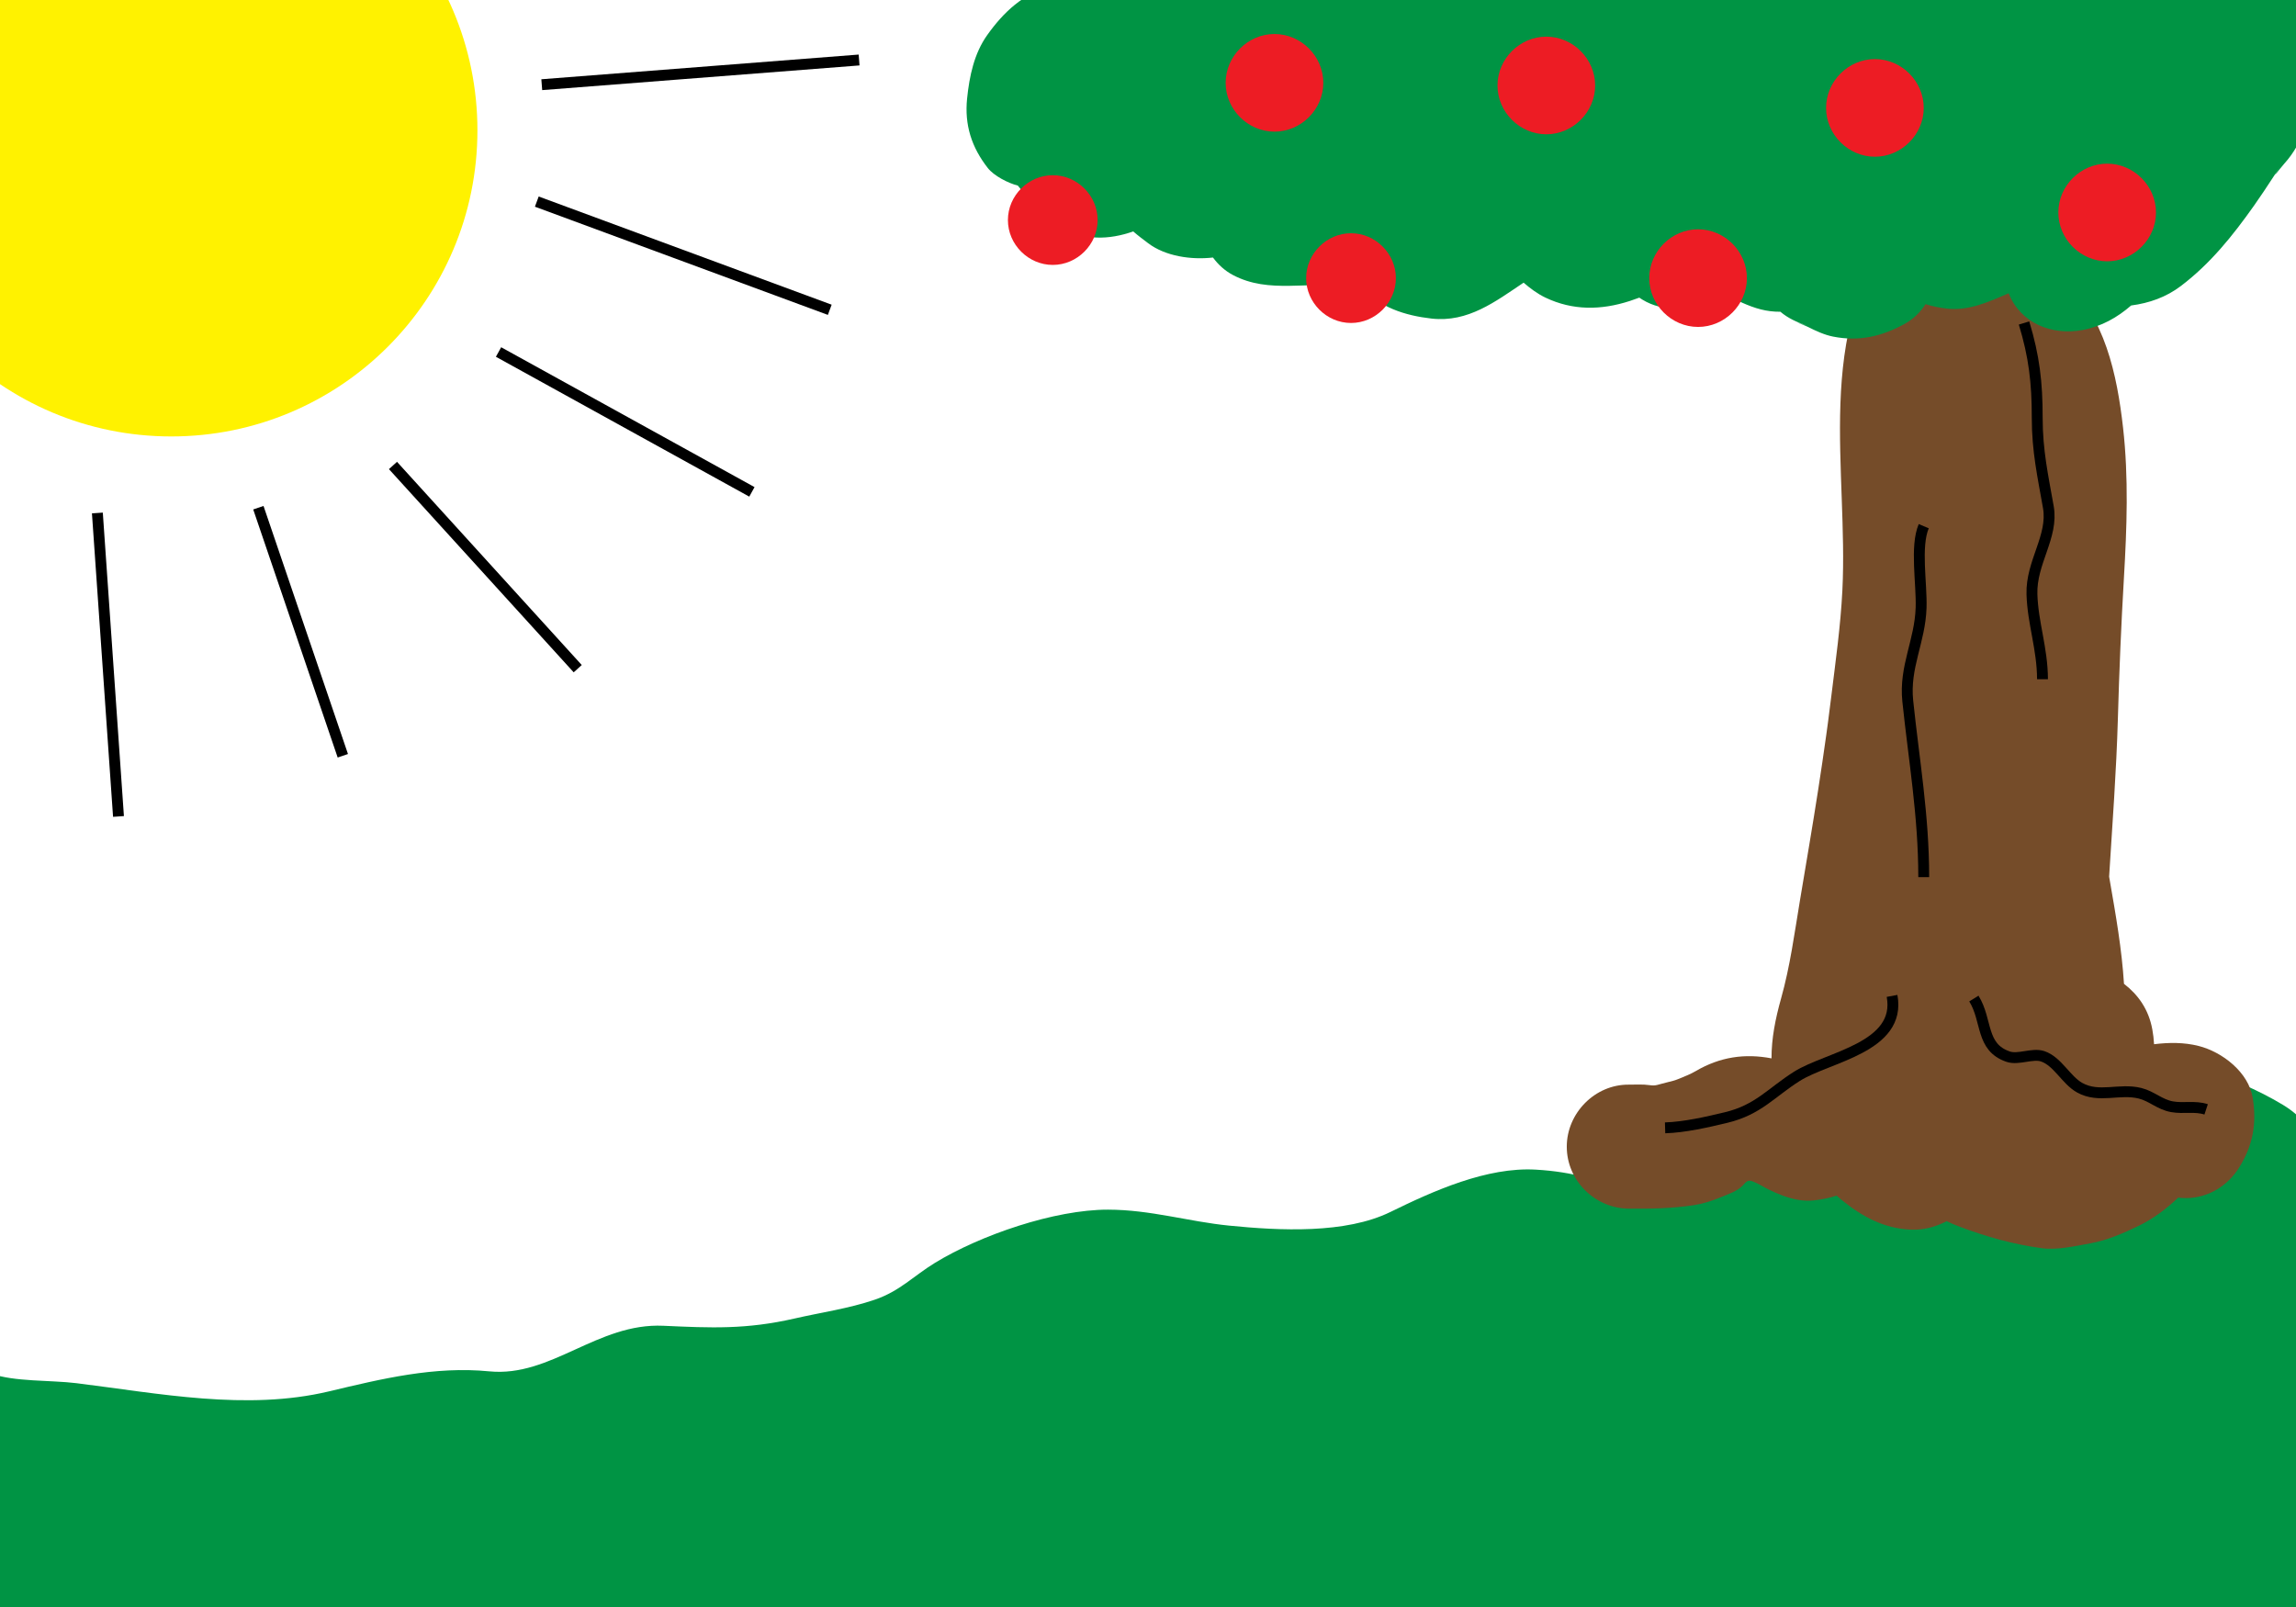
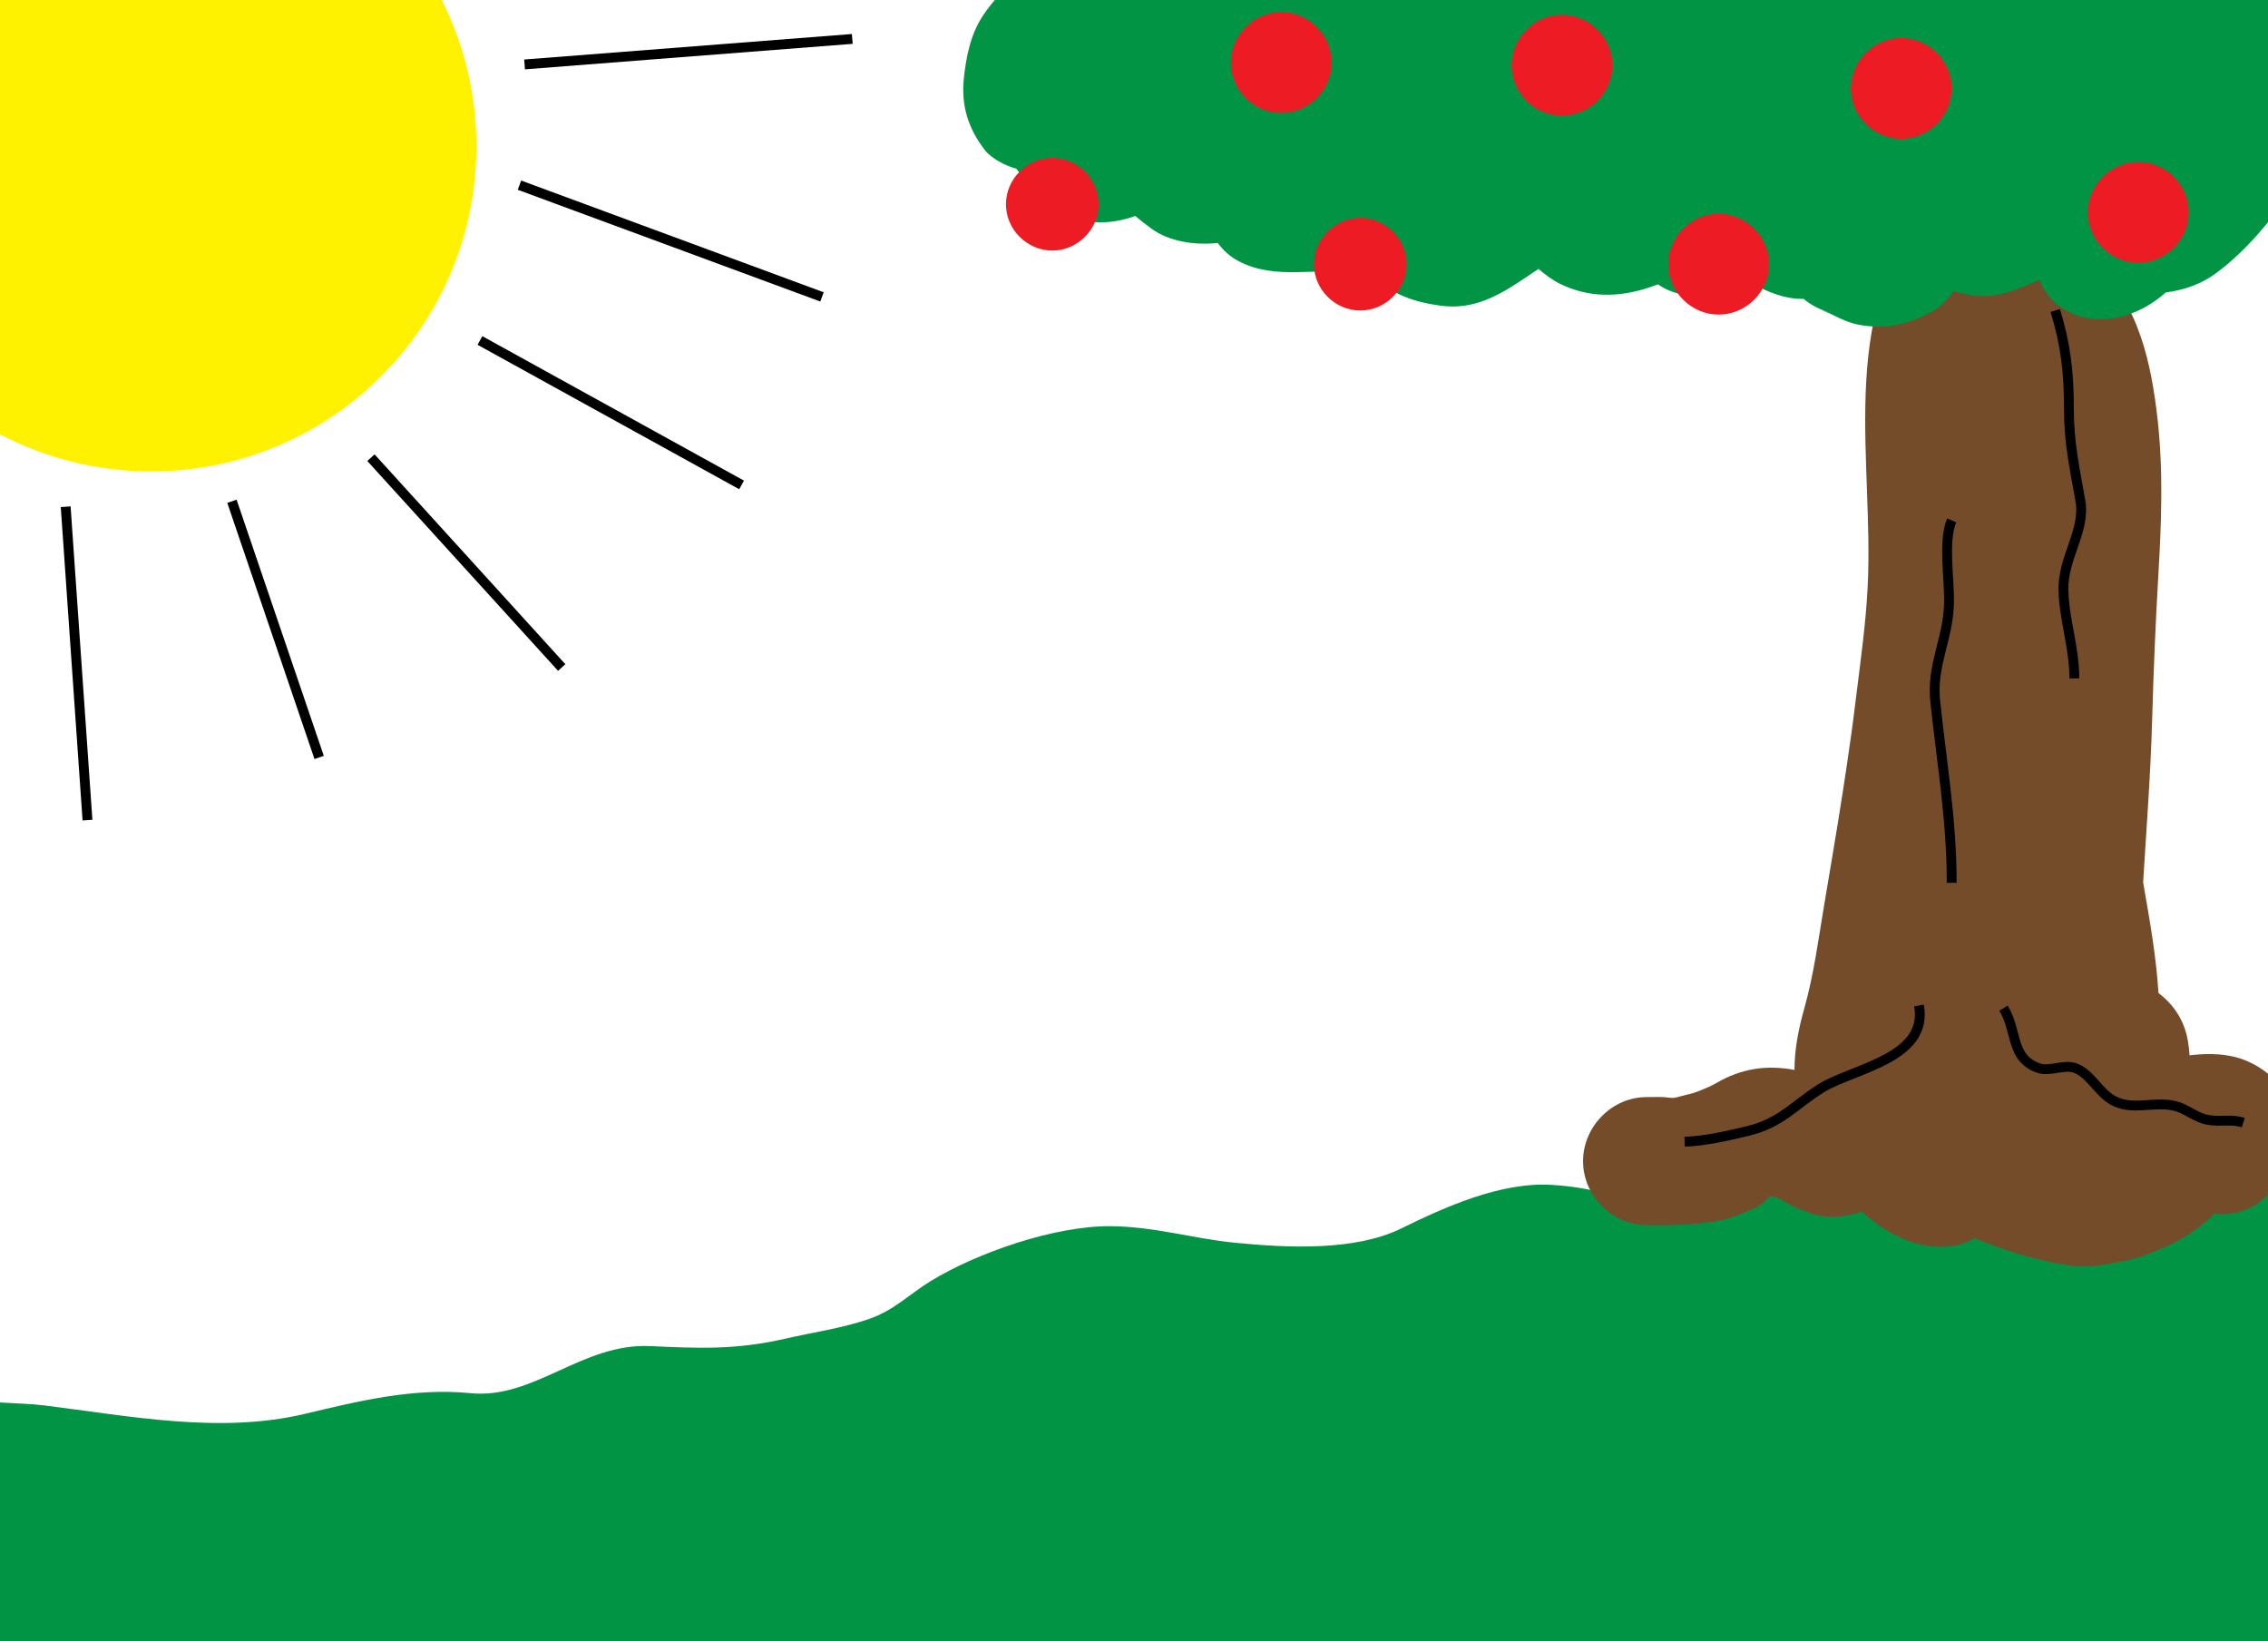
- <svg xmlns="http://www.w3.org/2000/svg" width="10.991in" height="7.692in">
+ <svg xmlns="http://www.w3.org/2000/svg" width="11.998in" height="8.681in">
  <g>
-     <path fill="#009444" d="m1089.061,710.451c2.55,-16.202 3.63,-32.755 3.613,-49.157c-0.033,-32.24 2.309,-64.628 -8.803,-95.09c-7.526,-20.63 -15.094,-46.609 -34.786,-58.432c-23.759,-14.266 -50.32,-20.906 -77.514,-24.489c-37.457,-4.935 -76.917,1.124 -112.993,11.492c-19.016,5.464 -38.794,12.579 -56.337,21.604c-13.844,7.123 -25.98,17.837 -38.149,27.618c-3.54,2.632 -7.151,5.174 -10.875,7.529c-0.778,-0.439 -1.556,-0.874 -2.342,-1.3c-14.753,-7.995 -28.294,-11.657 -44.989,-12.643c-22.584,-1.333 -47.285,9.827 -66.91,19.447c-20.626,10.111 -50.801,8.614 -74.183,6.273c-18.774,-1.879 -36.073,-7.308 -55.609,-7.333c-24.534,-0.03 -58.637,11.681 -79.545,24.465c-9.802,5.993 -16.111,12.996 -27.684,16.937c-11.929,4.063 -24.517,5.815 -36.765,8.62c-22.267,5.103 -38.484,4.346 -60.311,3.345c-30.377,-1.392 -51.525,23.744 -79.993,20.951c-25.237,-2.477 -49.357,3.406 -73.702,9.205c-37.923,9.032 -78.277,0.907 -116.084,-3.771c-11.755,-1.453 -28.566,-0.571 -39.22,-4.432c-5.157,18.33 -1.896,46.646 -0.861,66.648c0.798,15.406 2.46,28.665 2.022,44.058c-0.354,12.439 -14.559,41.744 -5.659,51.698c3.964,4.432 32.106,0.719 37.508,3.639c8.315,4.495 20.353,4.78 29.387,5.525c21.866,1.802 44.015,1.428 65.891,3.092c50.901,3.871 101.711,-3.008 152.451,-6.108c20.661,-1.263 41.489,-6 61.671,-6.511c24.11,-0.611 48.929,5.579 72.477,10.005c18.943,3.561 37.618,3.028 57.241,3.971c29.2,1.405 58.769,5.875 88.21,8.756c37.815,3.701 76.04,4.317 114.306,4.317c51.83,0 104.886,4.474 156.467,1.339c61.374,-3.733 125.18,0.571 184.619,-17.376c18.667,-5.635 39.004,-11.297 54.334,-23.943c17.896,-14.762 13.457,-27.523 18.506,-47.359c1.886,-7.418 3.409,-14.966 4.61,-22.589z" id="svg_5" />
-     <path fill="#754C29" d="m1035.246,504.599c-1.892,-11.799 -14,-21.118 -24.848,-23.863c-6.785,-1.717 -13.658,-1.633 -20.489,-0.802c-0.126,-2.337 -0.405,-4.627 -0.801,-6.799c-1.693,-9.291 -6.558,-15.969 -13.023,-20.967c-0.992,-15.857 -3.771,-31.679 -6.518,-47.443c-0.104,-0.599 -0.205,-1.199 -0.309,-1.799c1.493,-24.179 3.329,-48.339 4.017,-72.56c0.614,-21.639 1.511,-43.112 2.781,-64.729c1.35,-22.973 2.203,-46.174 -0.399,-69.093c-2.74,-24.126 -8.295,-51.251 -27.475,-68.102c-7.778,-6.832 -17.426,-10.164 -27.731,-7.329c-6.837,1.881 -13.45,6.747 -17.197,13.076c-5.659,-7.799 -13.738,-12.882 -23.741,-12.882c-12.809,0 -23.948,8.721 -27.484,20.926c-8.13,28.056 -6.669,58.153 -5.65,87.001c0.496,14.043 0.99,28.102 0.29,42.148c-0.813,16.307 -3.129,32.647 -5.116,48.845c-0.471,3.834 -0.963,7.665 -1.46,11.496c-0.072,0.54 -0.129,0.974 -0.176,1.324c-0.221,1.613 -0.44,3.227 -0.664,4.839c-1.162,8.371 -2.408,16.732 -3.701,25.085c-2.631,17.008 -5.56,33.97 -8.388,50.947c-2.518,15.106 -4.529,30.277 -8.675,45.035c-2.599,9.247 -4.416,18.41 -4.38,27.481c-12.238,-2.326 -23.624,-0.719 -34.836,5.856c-2.433,1.426 -4.878,2.347 -7.471,3.436c-1.844,0.775 -3.918,1.359 -5.861,1.778c-1.497,0.324 -2.948,0.827 -4.44,1.169c-1.299,0.297 -2.203,0.25 -3.463,0.063c-3.046,-0.449 -6.437,-0.199 -9.516,-0.224c-15.539,-0.13 -28.503,13.064 -28.503,28.502c0,15.636 12.967,28.373 28.503,28.503c10.255,0.086 19.752,-0.079 29.969,-1.625c4.14,-0.627 8.153,-1.928 12.018,-3.509c3.437,-1.405 7.736,-2.797 10.32,-5.444c0.837,-0.859 1.568,-2.04 2.836,-2.234c1.074,-0.165 2.379,0.508 3.315,0.928c1.96,0.877 3.679,2.04 5.593,2.975c2.226,1.087 4.49,2.101 6.816,2.952c4.547,1.663 9.42,2.712 14.277,2.149c3.801,-0.44 7.122,-1.119 10.364,-2.167c0.773,0.67 1.542,1.343 2.336,1.988c9.382,7.613 19.269,13.061 31.639,13.621c6.342,0.287 11.606,-1.35 16.599,-3.866c1.757,0.848 3.684,1.66 5.954,2.517c12.3,4.643 24.743,8.141 37.782,9.891c7.115,0.956 15.562,-1.03 22.391,-2.262c7.643,-1.381 15.023,-4.594 21.958,-7.95c6.85,-3.315 12.868,-7.851 18.316,-13.035c1.105,0.137 2.244,0.218 3.435,0.218c10.251,0 19.277,-5.516 24.612,-14.117c6.343,-10.232 8.086,-20.151 6.194,-31.948z" id="svg_6" />
-     <path fill="none" stroke-width="5" stroke-miterlimit="10" d="m884.06,241.835c-3.97,9.403 -0.848,26.312 -1.213,37.536c-0.502,15.439 -7.758,27.093 -6.128,42.783c2.83,27.233 7.34,52.608 7.34,80.993" id="svg_7" stroke="#000000" />
-     <path fill="none" stroke-width="5" stroke-miterlimit="10" d="m930.149,148.444c4.665,15.318 6.065,27.276 6.065,43.601c0,15.305 2.632,26.889 5.113,41.03c2.383,13.583 -7.97,25.292 -7.539,40.025c0.391,13.367 4.804,24.893 4.851,39.083" id="svg_8" stroke="#000000" />
-     <path fill="none" stroke-width="5" stroke-miterlimit="10" d="m869.505,457.727c4.388,23.751 -29.601,28.033 -43.719,36.956c-11.896,7.519 -17.76,15.382 -32.484,18.929c-8.721,2.102 -19.229,4.496 -28.103,4.758" id="svg_9" stroke="#000000" />
-     <path fill="none" stroke-width="5" stroke-miterlimit="10" d="m907.104,458.94c6.298,10.198 3.005,22.341 15.736,26.708c4.684,1.607 11.199,-1.715 15.832,-0.177c6.951,2.307 10.729,10.928 17.074,14.457c8.861,4.929 18.202,0.171 27.739,2.556c5.426,1.356 8.968,5.155 14.653,6.181c5.383,0.972 10.505,-0.496 15.701,1.217" id="svg_10" stroke="#000000" />
-     <path fill="#009444" d="m1061.598,39.681c-0.413,-6.115 -1.504,-12.587 -3.562,-18.687c0.019,-0.181 0.037,-0.361 0.056,-0.547c1.759,-7.019 1.471,-13.96 -2.663,-21.019c-3.779,-6.451 -9.781,-10.856 -16.565,-12.835c-4.381,-5.545 -10.404,-9.711 -17.873,-11.382c-13.502,-3.019 -24.942,1.533 -37.078,6.715c-0.099,0.042 -0.199,0.087 -0.298,0.13c-6.75,-2.774 -12.746,-4.701 -20.718,-5.235c-6.84,-0.458 -13.976,1.469 -20.794,3.13c-4.642,-3.107 -9.782,-5.611 -15.242,-6.841c-11.285,-2.541 -21.621,-0.478 -31.974,4.211c-0.583,-0.392 -1.164,-0.792 -1.766,-1.158c-9.509,-5.787 -20.435,-6.146 -30.996,-3.737c-5.289,1.207 -10.474,3.449 -15.38,6.346c-6.622,-5.303 -14.222,-9.315 -22.465,-11.497c-12.848,-3.401 -24.721,-1.37 -36.606,3.762c-1.688,0.729 -3.315,1.563 -4.931,2.423c-5.556,-1.838 -10.601,-4.009 -17.309,-3.874c-10.815,0.218 -21.292,2.993 -31.341,6.739c-4.178,1.557 -8.319,3.206 -12.532,4.67c-0.907,0.315 -1.824,0.598 -2.745,0.866c-4.576,-1.065 -9.235,-1.7 -13.91,-2.224c-0.629,-0.07 -1.259,-0.141 -1.888,-0.211c6.186,0.963 4.88,0.82 -3.914,-0.428c-1.817,-0.101 -3.532,-0.069 -5.344,0.09c-5.553,0.489 -10.893,1.412 -16.186,3.073c-2.688,0.844 -5.328,1.825 -8.004,2.705c-0.263,-0.204 -0.529,-0.408 -0.791,-0.608c-3.736,-2.845 -7.578,-4.411 -12.056,-6.154c-11.948,-4.65 -23.931,-2.474 -33.944,4.182c-9.222,-1.748 -19.461,-0.146 -28.64,0.319c-1.971,0.099 -3.943,0.169 -5.917,0.229c-0.372,0.011 -0.673,0.028 -0.925,0.047c-3.125,-0.809 -6.183,-1.936 -9.286,-2.81c-5.438,-1.534 -11.329,-2.224 -16.958,-2.207c-8.763,0.027 -15.321,2.95 -23.182,6.277c-1.476,0.625 -2.918,1.343 -4.362,2.046c-12.2,-2.486 -22.977,0.539 -33.086,6.991c-5.706,-0.837 -11.361,-1.047 -17.137,0.412c-12.909,3.26 -22.123,12.004 -29.61,22.535c-6.05,8.508 -8.181,18.943 -9.234,29.068c-1.267,12.194 2.027,22.476 9.534,32.061c2.759,3.522 9.28,6.928 13.772,8.044c1.014,1.276 2.036,2.546 3.067,3.805c4.766,5.813 10.317,10.814 16.636,14.929c10.368,6.751 22.362,6.199 33.325,2.337c2.163,1.891 4.468,3.597 6.867,5.417c7.879,5.973 19.722,7.73 29.781,6.575c2.397,3.235 5.362,6.036 9.245,8.079c8.284,4.358 16.853,5.066 25.992,4.922c6.996,-0.11 13.948,-0.526 20.948,-0.434c3.739,0.05 7.334,-0.252 10.835,-0.832c0.365,0.471 0.722,0.945 1.098,1.411c7.892,9.765 20.415,13.571 32.313,14.912c16.818,1.896 29.382,-7.856 42.327,-16.505c3.052,2.65 6.374,5.121 9.973,6.843c12.629,6.042 25.639,5.854 38.857,1.572c1.46,-0.473 2.902,-0.997 4.342,-1.529c0.469,0.314 0.939,0.626 1.403,0.912c9.8,6.044 22.282,4.545 33.053,2.782c3.338,-0.321 6.675,-0.619 9.946,-1.44c0.576,-0.144 1.147,-0.309 1.716,-0.489c0.352,0.183 0.704,0.366 1.067,0.528c5.921,2.623 11.16,4.245 17.647,4.194c3.568,3.021 7.749,4.903 12.366,6.403c-9.019,-2.93 -2.085,-0.636 0.307,0.57c3.616,1.824 7.486,3.634 11.496,4.438c11.906,2.386 22.54,-0.061 33.046,-5.902c3.975,-2.21 7.156,-5.348 9.48,-9.006c3.303,1.033 6.729,1.717 10.126,2.082c9.669,1.039 19.019,-3.137 27.589,-6.877c0.162,-0.072 0.318,-0.154 0.48,-0.227c5.397,13.753 19.798,19.563 34.055,16.9c8.612,-1.608 15.925,-5.77 22.231,-11.26c8.337,-1.098 16.103,-3.813 22.919,-8.994c13.567,-10.313 23.72,-23.007 33.551,-36.887c3.06,-4.321 5.975,-8.745 8.866,-13.18c1.04,-1.596 2.088,-3.187 3.132,-4.78c-5.146,7.847 -0.012,0.78 1.93,-1.362c8.664,-9.565 12.704,-22.677 11.836,-35.525l0,0z" id="svg_11" />
-     <path fill="#ED1C24" d="m483.81,80.523c-11.24,0 -20.619,9.379 -20.619,20.619s9.379,20.619 20.619,20.619s20.619,-9.379 20.619,-20.619s-9.379,-20.619 -20.619,-20.619z" id="svg_12" />
-     <path fill="#ED1C24" d="m620.865,107.206c-11.24,0 -20.619,9.379 -20.619,20.619s9.379,20.619 20.619,20.619s20.619,-9.379 20.619,-20.619s-9.379,-20.619 -20.619,-20.619z" id="svg_13" />
-     <path fill="#ED1C24" d="m585.692,15.634c-12.232,0 -22.438,10.206 -22.438,22.438s10.206,22.438 22.438,22.438s22.438,-10.206 22.438,-22.438s-10.206,-22.438 -22.438,-22.438z" id="svg_14" />
-     <path fill="#ED1C24" d="m780.359,105.387c-12.232,0 -22.438,10.206 -22.438,22.438s10.206,22.438 22.438,22.438s22.438,-10.206 22.438,-22.438s-10.206,-22.438 -22.438,-22.438z" id="svg_15" />
-     <path fill="#ED1C24" d="m710.618,16.847c-12.232,0 -22.438,10.206 -22.438,22.438s10.206,22.438 22.438,22.438s22.438,-10.206 22.438,-22.438s-10.206,-22.438 -22.438,-22.438z" id="svg_16" />
-     <path fill="#ED1C24" d="m968.355,75.222c-12.232,0 -22.438,10.206 -22.438,22.438s10.207,22.438 22.438,22.438s22.438,-10.206 22.438,-22.438s-10.207,-22.438 -22.438,-22.438z" id="svg_17" />
-     <path fill="#ED1C24" d="m861.621,27.156c-12.232,0 -22.438,10.206 -22.438,22.438s10.206,22.438 22.438,22.438s22.438,-10.206 22.438,-22.438s-10.206,-22.438 -22.438,-22.438z" id="svg_18" />
-     <path id="svg_19" d="m-61.986,59.899c0,-77.731 62.962,-140.694 140.694,-140.694c77.731,0 140.694,62.962 140.694,140.694c0,77.731 -62.962,140.694 -140.694,140.694c-77.731,0 -140.694,-62.962 -140.694,-140.694z" stroke-width="5" fill="#FFF200" />
-     <line fill="none" stroke-width="5" stroke-miterlimit="10" x1="44.749" y1="235.771" x2="54.452" y2="375.252" id="svg_20" stroke="#000000" />
-     <line fill="none" stroke-width="5" stroke-miterlimit="10" x1="118.735" y1="233.345" x2="157.547" y2="347.355" id="svg_21" stroke="#000000" />
-     <line fill="none" stroke-width="5" stroke-miterlimit="10" x1="180.591" y1="213.939" x2="265.493" y2="307.331" id="svg_22" stroke="#000000" />
-     <line fill="none" stroke-width="5" stroke-miterlimit="10" x1="229.106" y1="161.785" x2="345.543" y2="226.068" id="svg_23" stroke="#000000" />
-     <path fill="none" stroke-width="5" stroke-dasharray="null" stroke-linejoin="null" stroke-linecap="null" d="m246.69,92.657l134.629,49.728" id="svg_24" stroke="#000000" />
-     <path fill="none" stroke-width="5" d="m248.973,38.924l145.83,-11.348" id="svg_25" stroke="#000000" />
+     <path id="svg_5" d="m1225.115,799.06c2.91,-18.489 4.143,-37.38 4.123,-56.097c-0.037,-36.792 2.635,-73.753 -10.046,-108.515c-8.589,-23.543 -17.226,-53.189 -39.698,-66.682c-27.114,-16.28 -57.425,-23.858 -88.458,-27.947c-42.746,-5.632 -87.777,1.283 -128.946,13.114c-21.7,6.235 -44.271,14.355 -64.291,24.654c-15.798,8.129 -29.648,20.355 -43.535,31.518c-4.04,3.003 -8.161,5.905 -12.41,8.593c-0.887,-0.501 -1.776,-0.998 -2.673,-1.484c-16.836,-9.124 -32.289,-13.303 -51.341,-14.428c-25.772,-1.521 -53.961,11.214 -76.357,22.193c-23.538,11.538 -57.974,9.83 -84.657,7.159c-21.425,-2.144 -41.166,-8.339 -63.46,-8.368c-27.998,-0.035 -66.915,13.33 -90.776,27.919c-11.186,6.839 -18.385,14.831 -31.593,19.328c-13.613,4.637 -27.979,6.635 -41.956,9.837c-25.411,5.823 -43.918,4.959 -68.827,3.817c-34.665,-1.589 -58.8,27.097 -91.287,23.909c-28.801,-2.826 -56.326,3.886 -84.108,10.504c-43.277,10.307 -89.328,1.035 -132.474,-4.303c-13.415,-1.658 -32.599,-0.652 -44.757,-5.057c-5.885,20.918 -2.163,53.232 -0.983,76.057c0.911,17.581 2.807,32.712 2.307,50.278c-0.404,14.196 -16.615,47.638 -6.458,58.997c4.523,5.058 36.639,0.821 42.804,4.152c9.489,5.13 23.227,5.455 33.536,6.305c24.953,2.057 50.23,1.629 75.194,3.528c58.087,4.418 116.071,-3.433 173.976,-6.971c23.578,-1.441 47.347,-6.847 70.379,-7.43c27.514,-0.698 55.837,6.367 82.71,11.417c21.617,4.064 42.93,3.455 65.322,4.532c33.323,1.603 67.066,6.705 100.664,9.992c43.154,4.223 86.776,4.926 130.445,4.926c59.148,0 119.695,5.106 178.559,1.528c70.039,-4.26 142.854,0.652 210.686,-19.829c21.303,-6.43 44.511,-12.892 62.006,-27.324c20.423,-16.846 15.357,-31.408 21.119,-54.046c2.152,-8.465 3.891,-17.079 5.261,-25.778z" fill="#009444" />
+     <path id="svg_6" d="m1163.701,564.144c-2.159,-13.465 -15.977,-24.1 -28.356,-27.232c-7.743,-1.96 -15.587,-1.863 -23.382,-0.915c-0.144,-2.667 -0.463,-5.28 -0.914,-7.759c-1.932,-10.602 -7.484,-18.223 -14.861,-23.927c-1.132,-18.096 -4.303,-36.152 -7.439,-54.141c-0.119,-0.684 -0.234,-1.369 -0.353,-2.053c1.704,-27.592 3.799,-55.164 4.584,-82.805c0.701,-24.694 1.725,-49.199 3.174,-73.868c1.54,-26.217 2.514,-52.694 -0.455,-78.848c-3.127,-27.533 -9.466,-58.487 -31.355,-77.717c-8.876,-7.797 -19.887,-11.599 -31.646,-8.364c-7.802,2.147 -15.348,7.7 -19.626,14.922c-6.458,-8.9 -15.678,-14.701 -27.093,-14.701c-14.618,0 -27.33,9.952 -31.364,23.88c-9.278,32.018 -7.61,66.363 -6.447,99.284c0.566,16.026 1.13,32.07 0.331,48.098c-0.927,18.61 -3.571,37.256 -5.838,55.741c-0.537,4.375 -1.099,8.748 -1.666,13.119c-0.082,0.616 -0.147,1.111 -0.201,1.511c-0.252,1.841 -0.502,3.683 -0.758,5.523c-1.326,9.553 -2.748,19.094 -4.223,28.626c-3.002,19.41 -6.345,38.767 -9.572,58.14c-2.873,17.239 -5.168,34.552 -9.899,51.394c-2.966,10.552 -5.04,21.01 -4.998,31.361c-13.966,-2.655 -26.96,-0.821 -39.755,6.683c-2.776,1.627 -5.567,2.678 -8.526,3.921c-2.104,0.884 -4.471,1.55 -6.688,2.029c-1.708,0.37 -3.365,0.944 -5.067,1.334c-1.482,0.339 -2.514,0.285 -3.952,0.072c-3.476,-0.512 -7.346,-0.227 -10.86,-0.256c-17.733,-0.148 -32.527,14.908 -32.527,32.527c0,17.844 14.798,32.379 32.527,32.527c11.703,0.098 22.54,-0.09 34.2,-1.855c4.724,-0.716 9.304,-2.201 13.715,-4.004c3.922,-1.603 8.828,-3.192 11.777,-6.212c0.955,-0.98 1.79,-2.328 3.236,-2.55c1.225,-0.188 2.714,0.58 3.783,1.059c2.237,1.001 4.198,2.328 6.382,3.395c2.54,1.24 5.124,2.397 7.779,3.369c5.189,1.898 10.75,3.095 16.292,2.453c4.338,-0.502 8.128,-1.277 11.827,-2.473c0.882,0.764 1.759,1.532 2.666,2.269c10.706,8.688 21.99,14.906 36.106,15.544c7.237,0.328 13.245,-1.541 18.943,-4.411c2.005,0.968 4.204,1.895 6.794,2.872c14.037,5.298 28.236,9.29 43.117,11.287c8.119,1.091 17.76,-1.175 25.552,-2.581c8.723,-1.576 17.144,-5.243 25.058,-9.073c7.818,-3.783 14.684,-8.96 20.902,-14.875c1.261,0.156 2.561,0.249 3.92,0.249c11.699,0 21.998,-6.295 28.087,-16.11c7.239,-11.676 9.228,-22.996 7.069,-36.459z" fill="#754C29" />
+     <path stroke="#000000" id="svg_7" d="m991.169,264.281c-4.53,10.731 -0.968,30.027 -1.384,42.836c-0.573,17.619 -8.853,30.919 -6.993,48.824c3.229,31.078 8.377,60.036 8.377,92.429" stroke-miterlimit="10" stroke-width="5" fill="none" />
+     <path stroke="#000000" id="svg_8" d="m1043.766,157.703c5.323,17.48 6.921,31.128 6.921,49.756c0,17.466 3.003,30.686 5.835,46.824c2.72,15.501 -9.095,28.863 -8.604,45.676c0.446,15.255 5.483,28.408 5.536,44.601" stroke-miterlimit="10" stroke-width="5" fill="none" />
+     <path stroke="#000000" id="svg_9" d="m974.56,510.655c5.008,27.104 -33.781,31.991 -49.892,42.174c-13.575,8.58 -20.268,17.554 -37.071,21.602c-9.952,2.399 -21.944,5.131 -32.071,5.43" stroke-miterlimit="10" stroke-width="5" fill="none" />
+     <path stroke="#000000" id="svg_10" d="m1017.467,512.039c7.188,11.638 3.43,25.496 17.957,30.478c5.346,1.834 12.78,-1.957 18.067,-0.202c7.932,2.632 12.244,12.471 19.484,16.499c10.113,5.625 20.771,0.195 31.655,2.916c6.193,1.547 10.234,5.883 16.722,7.053c6.143,1.109 11.988,-0.566 17.917,1.388" stroke-miterlimit="10" stroke-width="5" fill="none" />
+     <path id="svg_11" d="m1193.774,33.585c-0.472,-6.979 -1.716,-14.364 -4.065,-21.325c0.022,-0.206 0.043,-0.412 0.064,-0.624c2.007,-8.01 1.679,-15.931 -3.038,-23.987c-4.313,-7.362 -11.161,-12.389 -18.904,-14.647c-4.999,-6.328 -11.873,-11.083 -20.396,-12.989c-15.408,-3.445 -28.463,1.75 -42.313,7.663c-0.114,0.048 -0.227,0.1 -0.34,0.148c-7.703,-3.165 -14.546,-5.365 -23.644,-5.974c-7.805,-0.523 -15.949,1.676 -23.729,3.572c-5.297,-3.546 -11.163,-6.403 -17.394,-7.806c-12.878,-2.9 -24.674,-0.545 -36.488,4.806c-0.666,-0.447 -1.329,-0.904 -2.015,-1.322c-10.852,-6.604 -23.32,-7.013 -35.372,-4.264c-6.036,1.377 -11.953,3.936 -17.552,7.242c-7.557,-6.051 -16.23,-10.63 -25.637,-13.12c-14.662,-3.881 -28.211,-1.564 -41.774,4.294c-1.927,0.832 -3.783,1.784 -5.628,2.766c-6.341,-2.097 -12.098,-4.575 -19.753,-4.421c-12.342,0.249 -24.298,3.416 -35.766,7.69c-4.768,1.777 -9.494,3.658 -14.302,5.329c-1.036,0.36 -2.082,0.682 -3.132,0.988c-5.222,-1.215 -10.539,-1.941 -15.875,-2.538c-0.718,-0.08 -1.437,-0.161 -2.155,-0.241c7.059,1.099 5.568,0.936 -4.466,-0.489c-2.074,-0.115 -4.031,-0.079 -6.099,0.102c-6.336,0.558 -12.431,1.611 -18.471,3.507c-3.067,0.963 -6.08,2.083 -9.134,3.087c-0.3,-0.233 -0.603,-0.465 -0.903,-0.693c-4.263,-3.247 -8.648,-5.034 -13.758,-7.023c-13.635,-5.307 -27.31,-2.824 -38.736,4.772c-10.524,-1.995 -22.208,-0.166 -32.683,0.364c-2.249,0.113 -4.5,0.192 -6.752,0.262c-0.425,0.012 -0.768,0.032 -1.056,0.054c-3.567,-0.923 -7.056,-2.209 -10.597,-3.207c-6.206,-1.751 -12.929,-2.538 -19.353,-2.519c-10,0.03 -17.484,3.366 -26.455,7.163c-1.684,0.713 -3.33,1.532 -4.977,2.335c-13.923,-2.837 -26.221,0.615 -37.758,7.978c-6.512,-0.955 -12.965,-1.194 -19.556,0.471c-14.731,3.721 -25.246,13.699 -33.79,25.717c-6.904,9.71 -9.336,21.617 -10.537,33.172c-1.446,13.916 2.313,25.649 10.88,36.588c3.149,4.019 10.59,7.906 15.717,9.179c1.157,1.456 2.324,2.905 3.5,4.342c5.438,6.634 11.773,12.341 18.985,17.037c11.831,7.704 25.519,7.074 38.03,2.667c2.468,2.158 5.099,4.105 7.837,6.182c8.991,6.817 22.506,8.821 33.986,7.503c2.735,3.691 6.119,6.889 10.55,9.22c9.454,4.973 19.232,5.781 29.662,5.617c7.984,-0.126 15.917,-0.601 23.905,-0.496c4.267,0.057 8.37,-0.288 12.364,-0.95c0.417,0.537 0.823,1.078 1.253,1.61c9.006,11.144 23.297,15.487 36.876,17.018c19.192,2.163 33.531,-8.965 48.303,-18.835c3.482,3.024 7.273,5.844 11.382,7.809c14.412,6.896 29.259,6.681 44.343,1.794c1.666,-0.54 3.312,-1.138 4.955,-1.745c0.536,0.359 1.071,0.714 1.602,1.041c11.184,6.897 25.428,5.186 37.72,3.175c3.809,-0.367 7.617,-0.706 11.35,-1.643c0.657,-0.165 1.309,-0.353 1.958,-0.558c0.401,0.209 0.803,0.418 1.218,0.602c6.757,2.994 12.735,4.844 20.139,4.786c4.072,3.448 8.843,5.595 14.112,7.307c-10.292,-3.344 -2.379,-0.725 0.35,0.651c4.126,2.082 8.543,4.147 13.119,5.064c13.587,2.722 25.723,-0.069 37.712,-6.735c4.536,-2.522 8.166,-6.103 10.818,-10.277c3.769,1.179 7.679,1.96 11.556,2.377c11.034,1.186 21.704,-3.579 31.485,-7.848c0.185,-0.082 0.362,-0.176 0.548,-0.259c6.159,15.695 22.593,22.325 38.863,19.286c9.828,-1.835 18.173,-6.584 25.37,-12.85c9.515,-1.253 18.377,-4.352 26.154,-10.263c15.483,-11.769 27.069,-26.255 38.288,-42.095c3.492,-4.932 6.818,-9.979 10.118,-15.041c1.186,-1.822 2.382,-3.638 3.574,-5.455c-5.873,8.955 -0.014,0.89 2.202,-1.554c9.887,-10.915 14.497,-25.879 13.508,-40.541l0,0l0,0l0,0l0,0l0,0l0,0z" fill="#009444" />
+     <path id="svg_12" d="m534.408,80.193c-12.827,0 -23.53,10.703 -23.53,23.53s10.703,23.53 23.53,23.53s23.53,-10.703 23.53,-23.53s-10.703,-23.53 -23.53,-23.53z" fill="#ED1C24" />
+     <path id="svg_13" d="m690.814,110.643c-12.826,0 -23.53,10.703 -23.53,23.53s10.703,23.53 23.53,23.53s23.53,-10.703 23.53,-23.53s-10.703,-23.53 -23.53,-23.53z" fill="#ED1C24" />
+     <path id="svg_14" d="m650.675,6.142c-13.959,0 -25.606,11.647 -25.606,25.606s11.647,25.606 25.606,25.606s25.606,-11.647 25.606,-25.606s-11.647,-25.606 -25.606,-25.606z" fill="#ED1C24" />
+     <path id="svg_15" d="m872.827,108.567c-13.959,0 -25.606,11.647 -25.606,25.606s11.647,25.606 25.606,25.606s25.606,-11.647 25.606,-25.606s-11.647,-25.606 -25.606,-25.606z" fill="#ED1C24" />
+     <path id="svg_16" d="m793.24,7.526c-13.959,0 -25.606,11.647 -25.606,25.606s11.647,25.606 25.606,25.606s25.606,-11.647 25.606,-25.606s-11.647,-25.606 -25.606,-25.606z" fill="#ED1C24" />
+     <path id="svg_18" d="m1085.934,82.255c-13.959,0 -25.606,11.647 -25.606,25.606s11.647,25.606 25.606,25.606s25.606,-11.647 25.606,-25.606s-11.647,-25.606 -25.606,-25.606z" fill="#ED1C24" />
+     <line stroke="#000000" id="svg_20" y2="416.534" x2="44.429" y1="257.36" x1="33.356" stroke-miterlimit="10" stroke-width="5" fill="none" />
+     <line stroke="#000000" id="svg_21" y2="384.7" x2="162.08" y1="254.592" x1="117.788" stroke-miterlimit="10" stroke-width="5" fill="none" />
+     <line stroke="#000000" id="svg_22" y2="339.024" x2="285.267" y1="232.446" x1="188.378" stroke-miterlimit="10" stroke-width="5" fill="none" />
+     <line stroke="#000000" id="svg_23" y2="246.287" x2="376.619" y1="172.929" x1="243.743" stroke-miterlimit="10" stroke-width="5" fill="none" />
+     <path stroke="#000000" id="svg_24" d="m263.809,94.041l153.638,56.749" stroke-linecap="null" stroke-linejoin="null" stroke-dasharray="null" stroke-width="5" fill="none" />
+     <path stroke="#000000" id="svg_25" d="m266.415,32.721l166.42,-12.95" stroke-width="5" fill="none" />
+     <path id="svg_1" d="m965.563,19.291c-13.959,0 -25.606,11.647 -25.606,25.606s11.647,25.606 25.606,25.606s25.606,-11.647 25.606,-25.606s-11.647,-25.606 -25.606,-25.606z" fill="#ED1C24" />
+     <path transform="rotate(90 76.7394 74.2502)" stroke="rgba(0, 0, 0, 0)" fill="#FFF200" stroke-width="5" d="m-88.448,74.25c0,-91.264 73.924,-165.188 165.188,-165.188c91.264,0 165.188,73.924 165.188,165.188c0,91.264 -73.924,165.188 -165.188,165.188c-91.264,0 -165.188,-73.924 -165.188,-165.188z" id="svg_19" />
  </g>
</svg>
